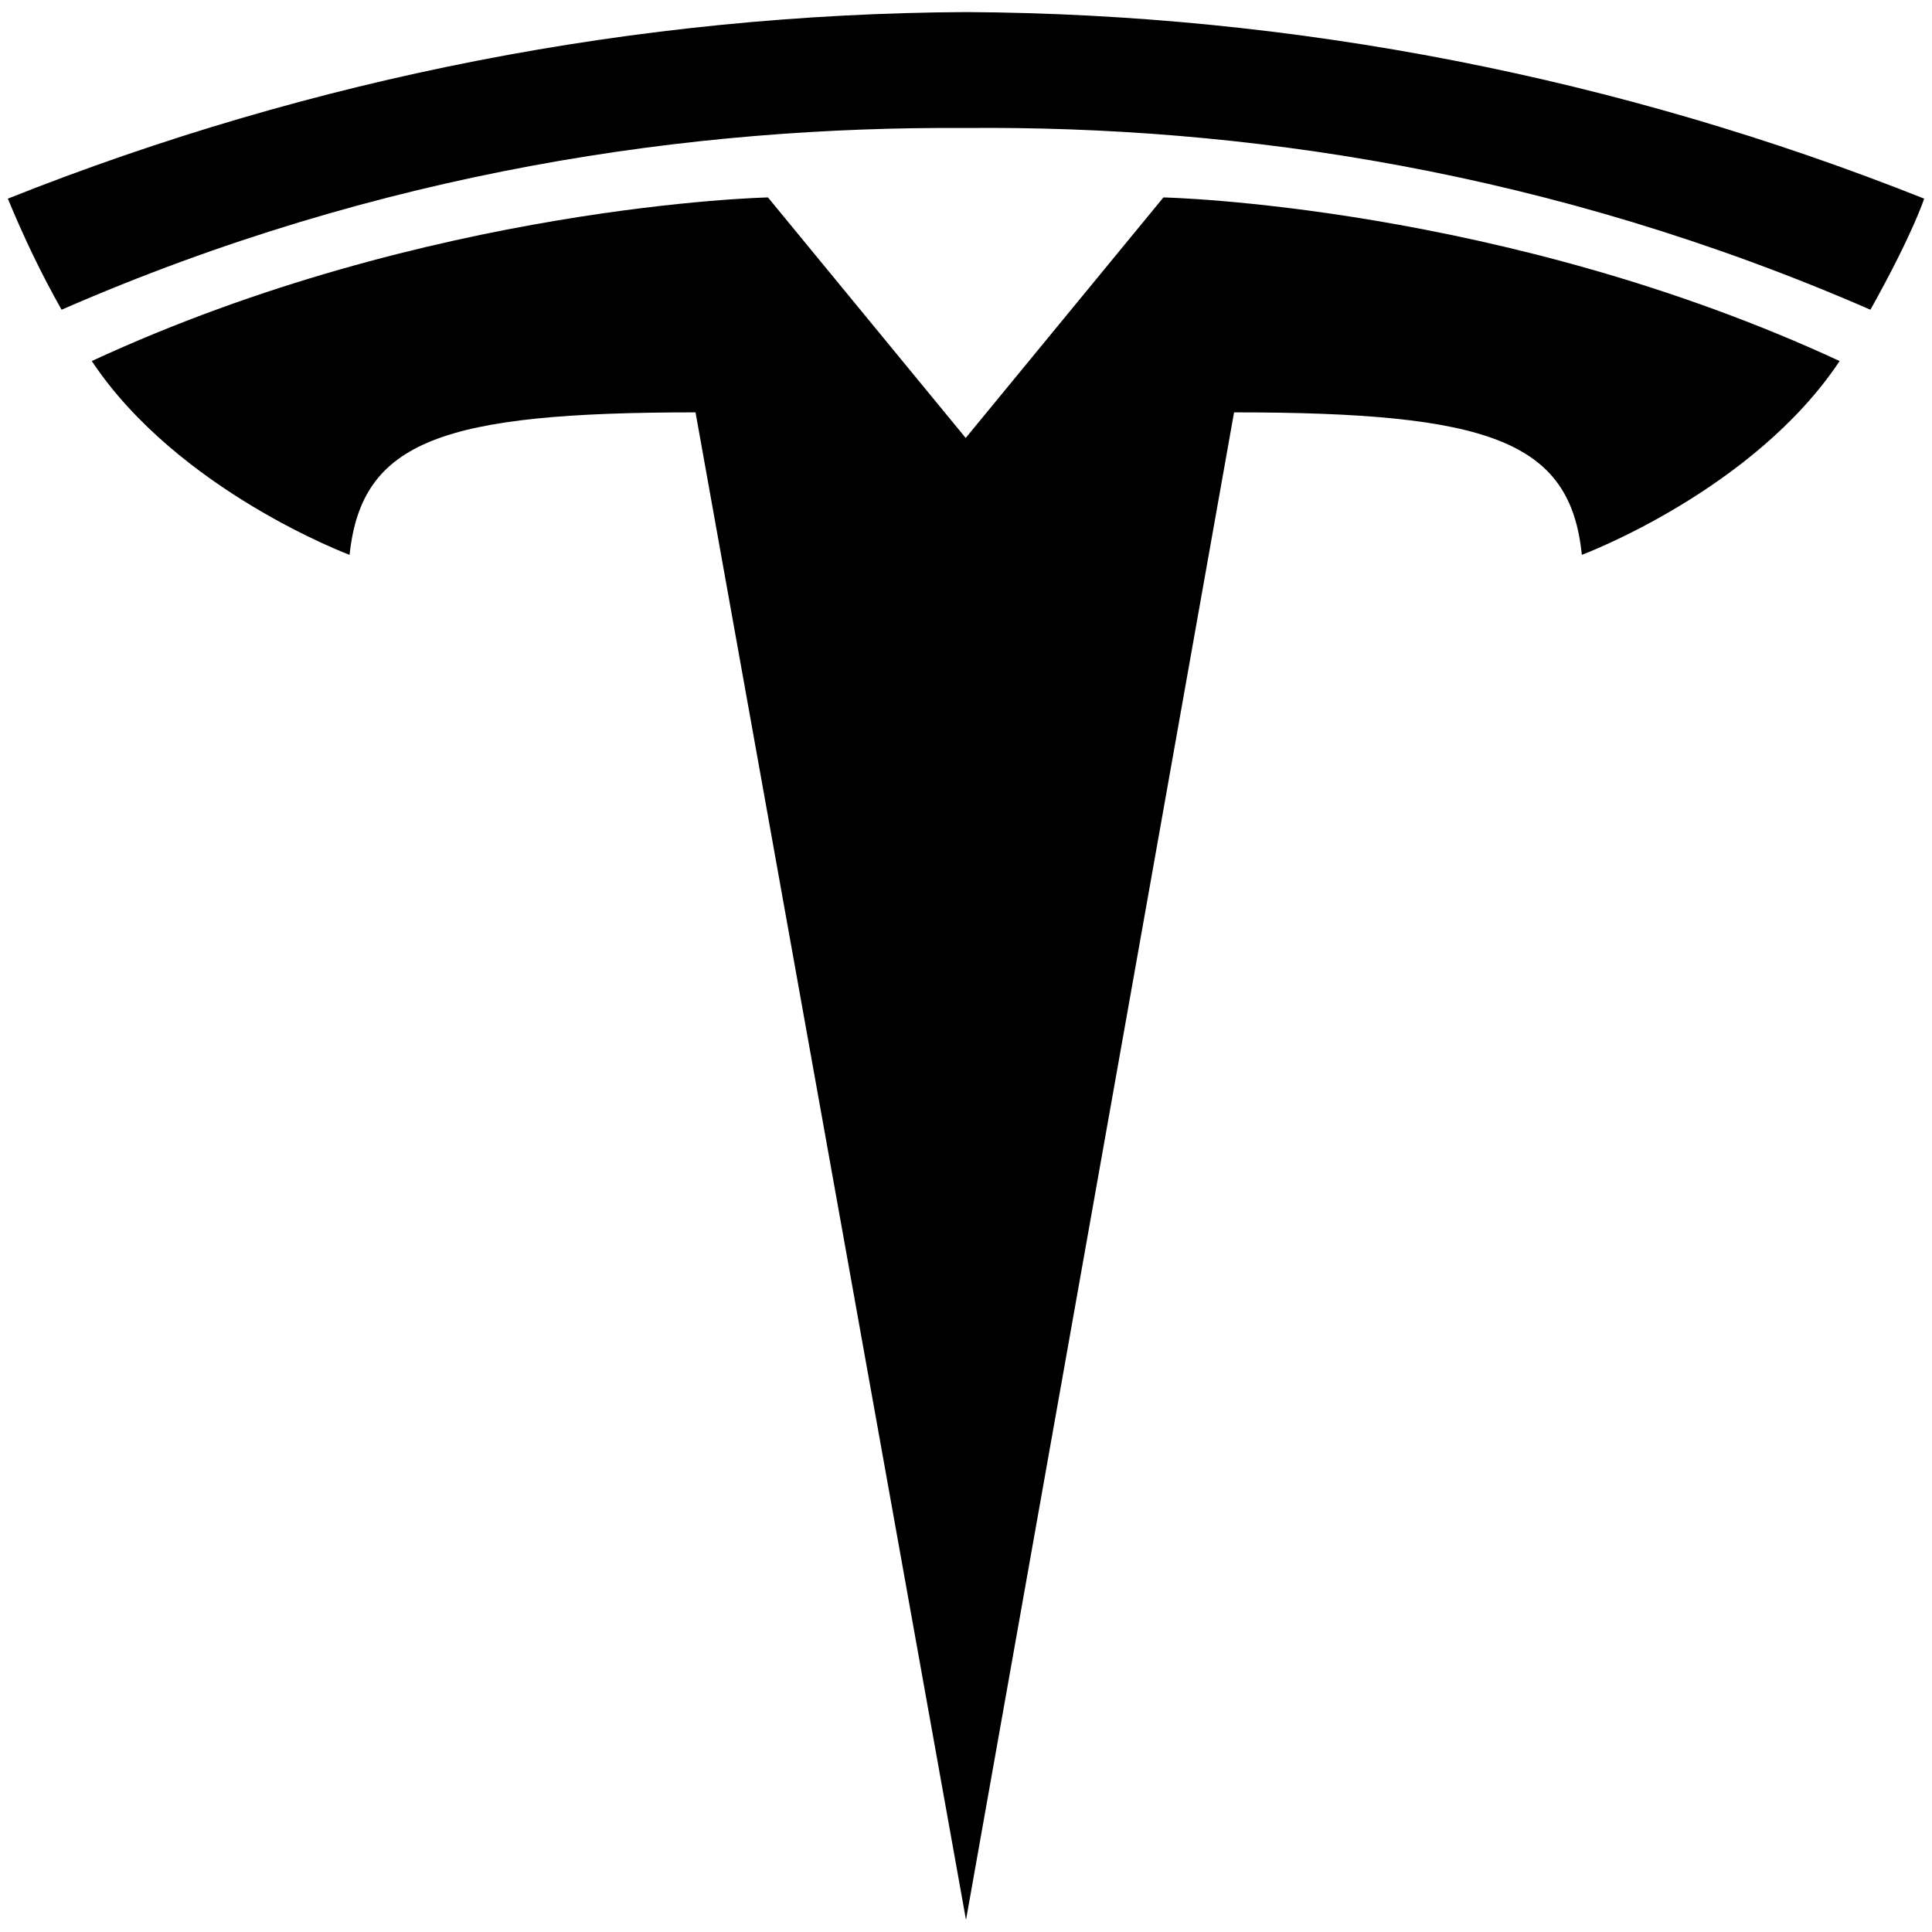
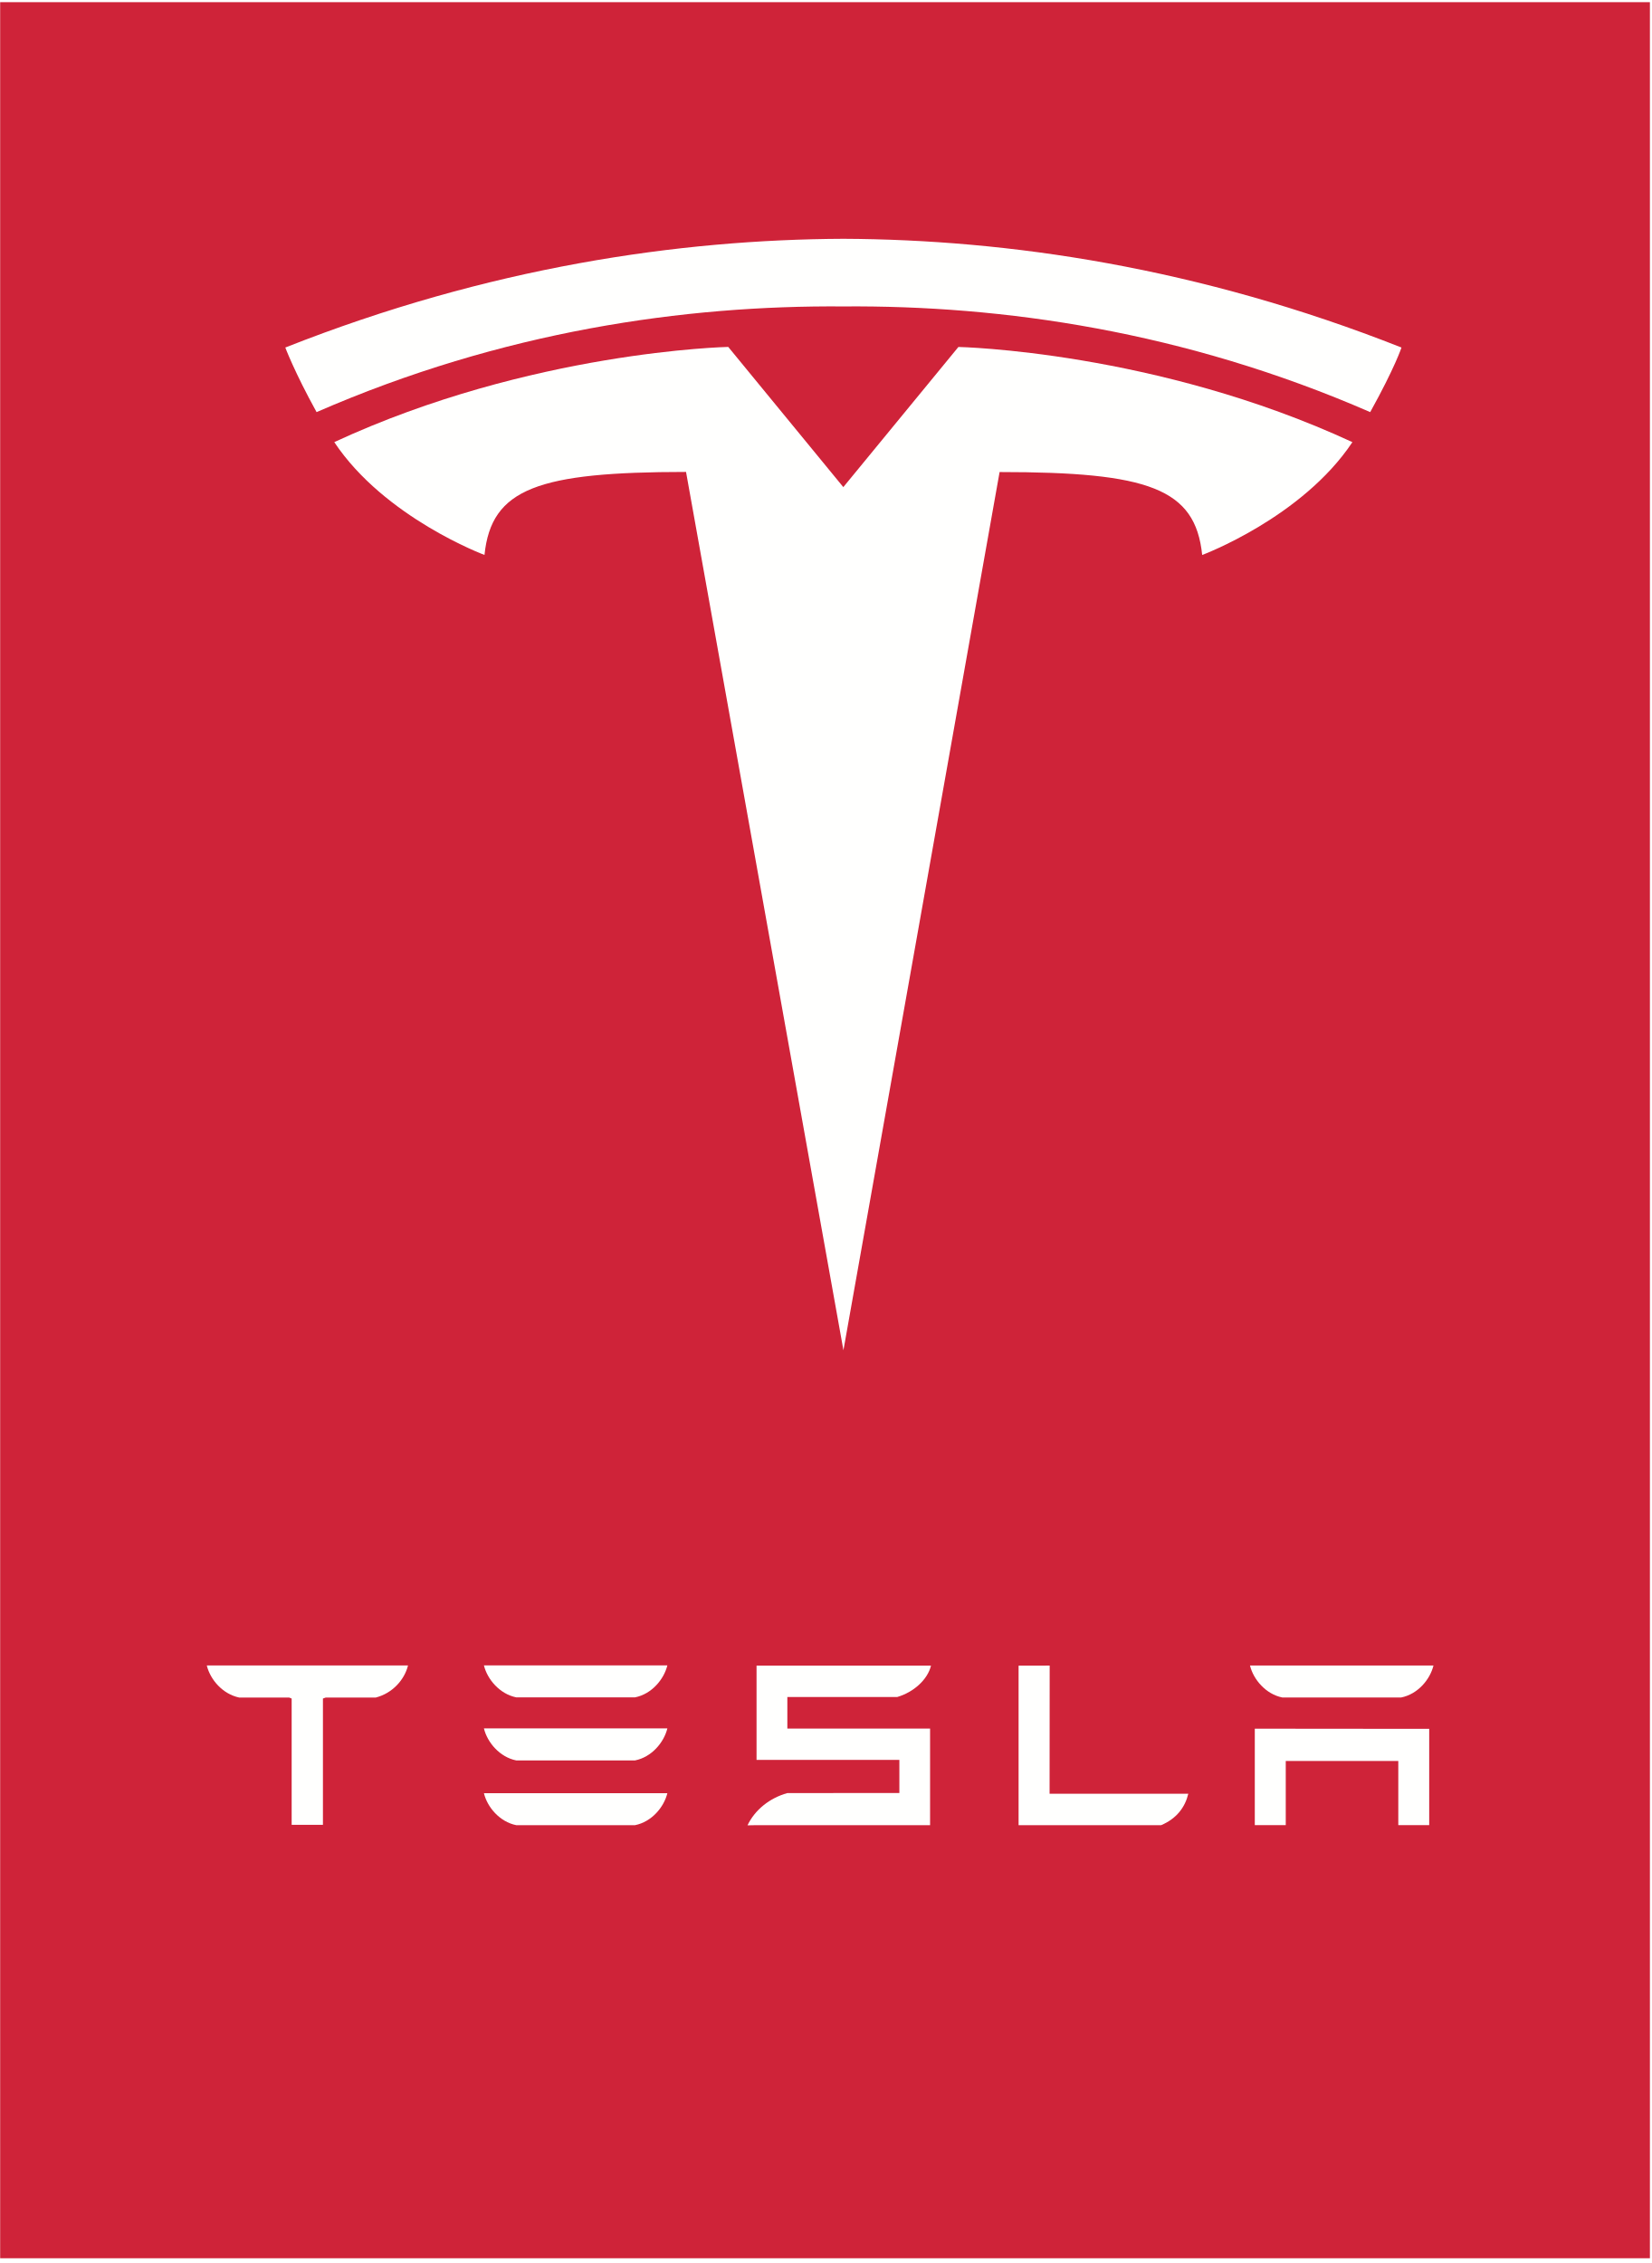
- <svg xmlns="http://www.w3.org/2000/svg" enable-background="new 0 0 320 320" height="20" viewBox="0 0 320 320" width="20">
-   <path d="m160 318 44.4-249.7c42.3 0 55.7 4.7 57.6 23.6 0 0 28.4-10.6 42.7-32.1-55.9-25.9-112-27.1-112-27.1l-32.8 39.9h.1l-32.8-39.9s-56.1 1.2-112 27.1c14.3 21.5 42.7 32.1 42.7 32.1 2-18.9 15.3-23.6 57.3-23.6z" />
-   <path d="m160 21.2c45.2-.4 96.8 7 149.8 30.1 7.1-12.7 8.9-18.4 8.9-18.4-50.5-20.1-104.3-30.6-158.7-30.9-54.4.3-108.2 10.8-158.7 30.9 2.6 6.3 5.5 12.4 8.9 18.4 52.9-23.1 104.6-30.4 149.8-30.1z" />
+ <svg xmlns="http://www.w3.org/2000/svg" version="1.1" viewBox="0 0 73 100">
+   <g fill="none" fill-rule="evenodd">
+     <polygon points="0.007 99.79 72.908 99.79 72.908 0.096 0.007 0.096" fill="#CF2339" />
+     <path d="m37.271 59.664 6.9-38.805c6.578 0 8.651 0.721 8.952 3.665 0 0 4.413-1.644 6.638-4.986-8.683-4.025-17.41-4.206-17.41-4.206l-5.091 6.2h0.011l-5.091-6.202s-8.726 0.181-17.409 4.207c2.224 3.342 6.638 4.986 6.638 4.986 0.3-2.944 2.373-3.665 8.906-3.669l6.955 38.811" fill="#FFFFFE" />
+     <path d="m37.268 13.541c7.019-0.053 15.054 1.085 23.28 4.67 1.098-1.979 1.382-2.854 1.382-2.854-8.992-3.555-17.411-4.773-24.662-4.805-7.25 0.032-15.669 1.25-24.661 4.805 0 0 0.402 1.078 1.382 2.854 8.224-3.585 16.261-4.724 23.28-4.67h0.001" fill="#FFFFFE" />
+     <path d="m9.141 73.609c0.158 0.616 0.691 1.245 1.424 1.403h2.211l0.112 0.045v5.58h1.382v-5.58l0.126-0.045h2.212c0.74-0.191 1.262-0.787 1.418-1.403v-0.014h-8.884v0.014" fill="#FFFFFE" />
+     <path d="m51.309 80.653c0.69-0.293 1.059-0.798 1.2-1.388h-6.129l0.004-5.664-1.374 0.003v7.049h6.299" fill="#FFFFFE" />
+     <path d="m34.79 74.99h4.855c0.731-0.213 1.345-0.77 1.495-1.387h-7.709v4.165h6.311v1.463l-4.951 0.004c-0.775 0.215-1.431 0.735-1.76 1.425l0.401-0.008h7.667v-4.268h-6.307v-1.393" fill="#FFFFFE" />
+     <polyline points="55.448 76.389 55.448 80.651 56.816 80.651 56.816 77.815 61.789 77.815 61.789 80.651 63.155 80.651 63.155 76.396 55.448 76.389" fill="#FFFFFE" />
+     <path d="m22.809 75.004h5.254c0.731-0.145 1.274-0.79 1.427-1.413h-8.106c0.151 0.622 0.702 1.267 1.426 1.413" fill="#FFFFFE" />
+     <path d="m22.809 77.791h5.254c0.731-0.146 1.274-0.79 1.427-1.414h-8.106c0.151 0.624 0.702 1.269 1.426 1.414" fill="#FFFFFE" />
+     <path d="m22.809 80.652h5.254c0.731-0.146 1.274-0.789 1.427-1.413h-8.106c0.151 0.625 0.702 1.267 1.426 1.413" fill="#FFFFFE" />
+     <path d="m56.662 75.01h5.255c0.731-0.146 1.274-0.789 1.427-1.413h-8.108c0.151 0.624 0.702 1.266 1.426 1.413" fill="#FFFFFE" />
+   </g>
</svg>
